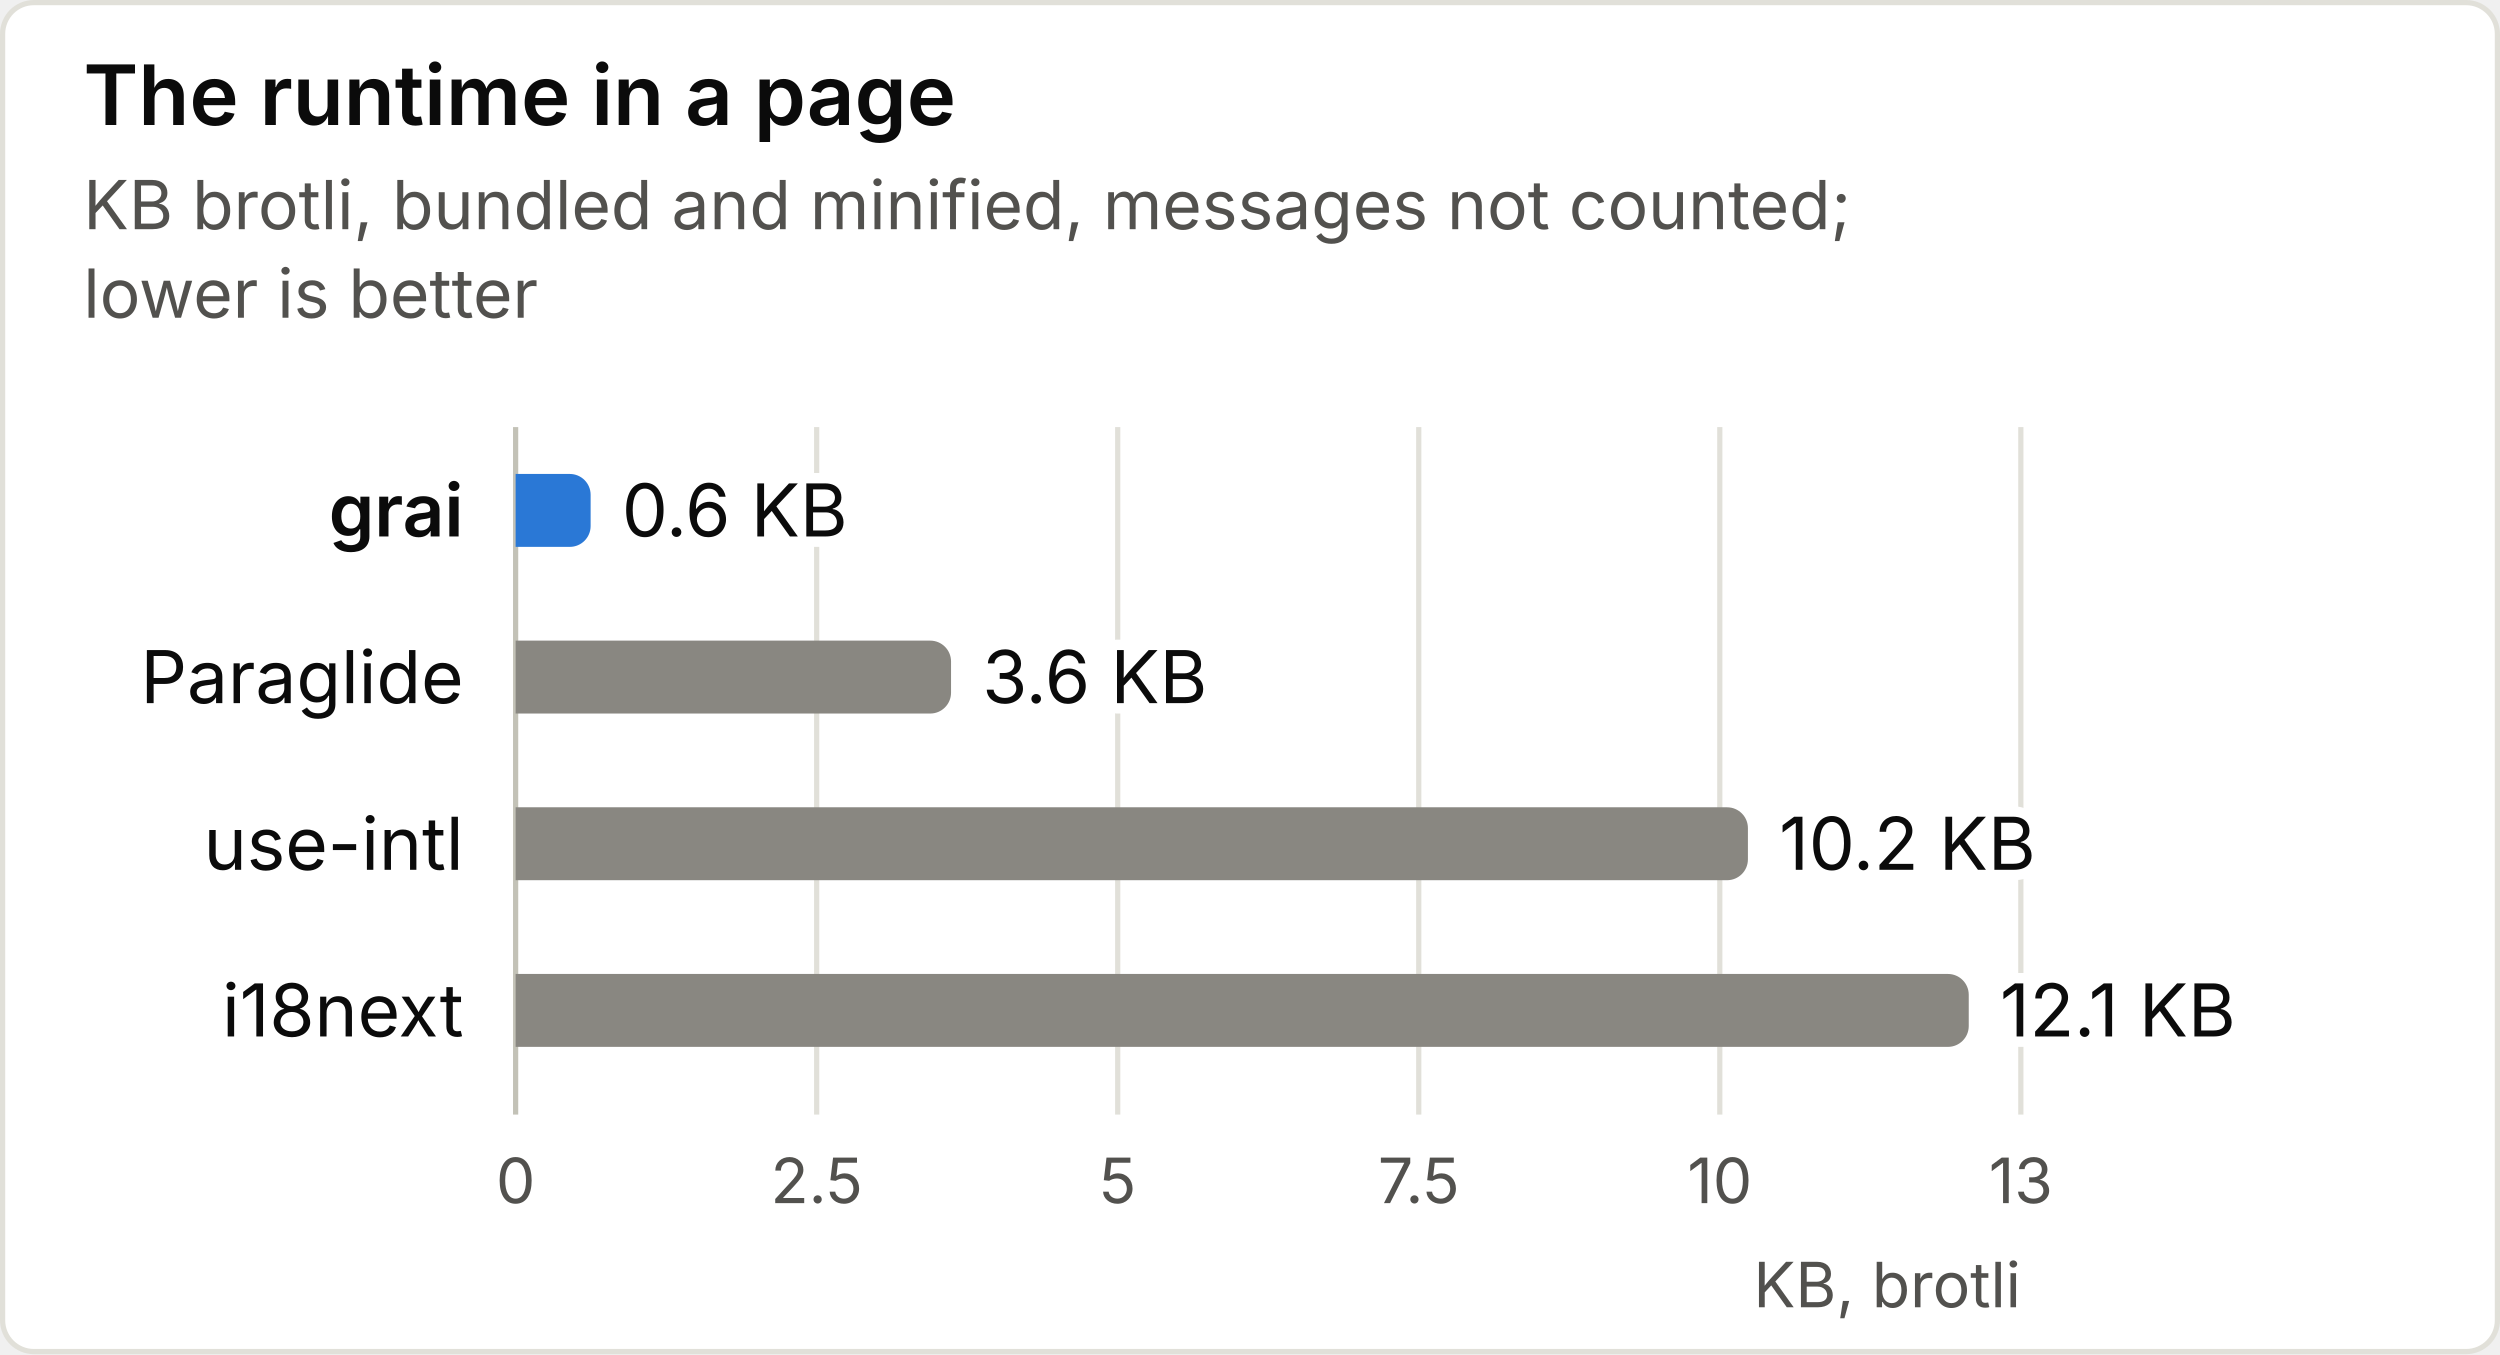
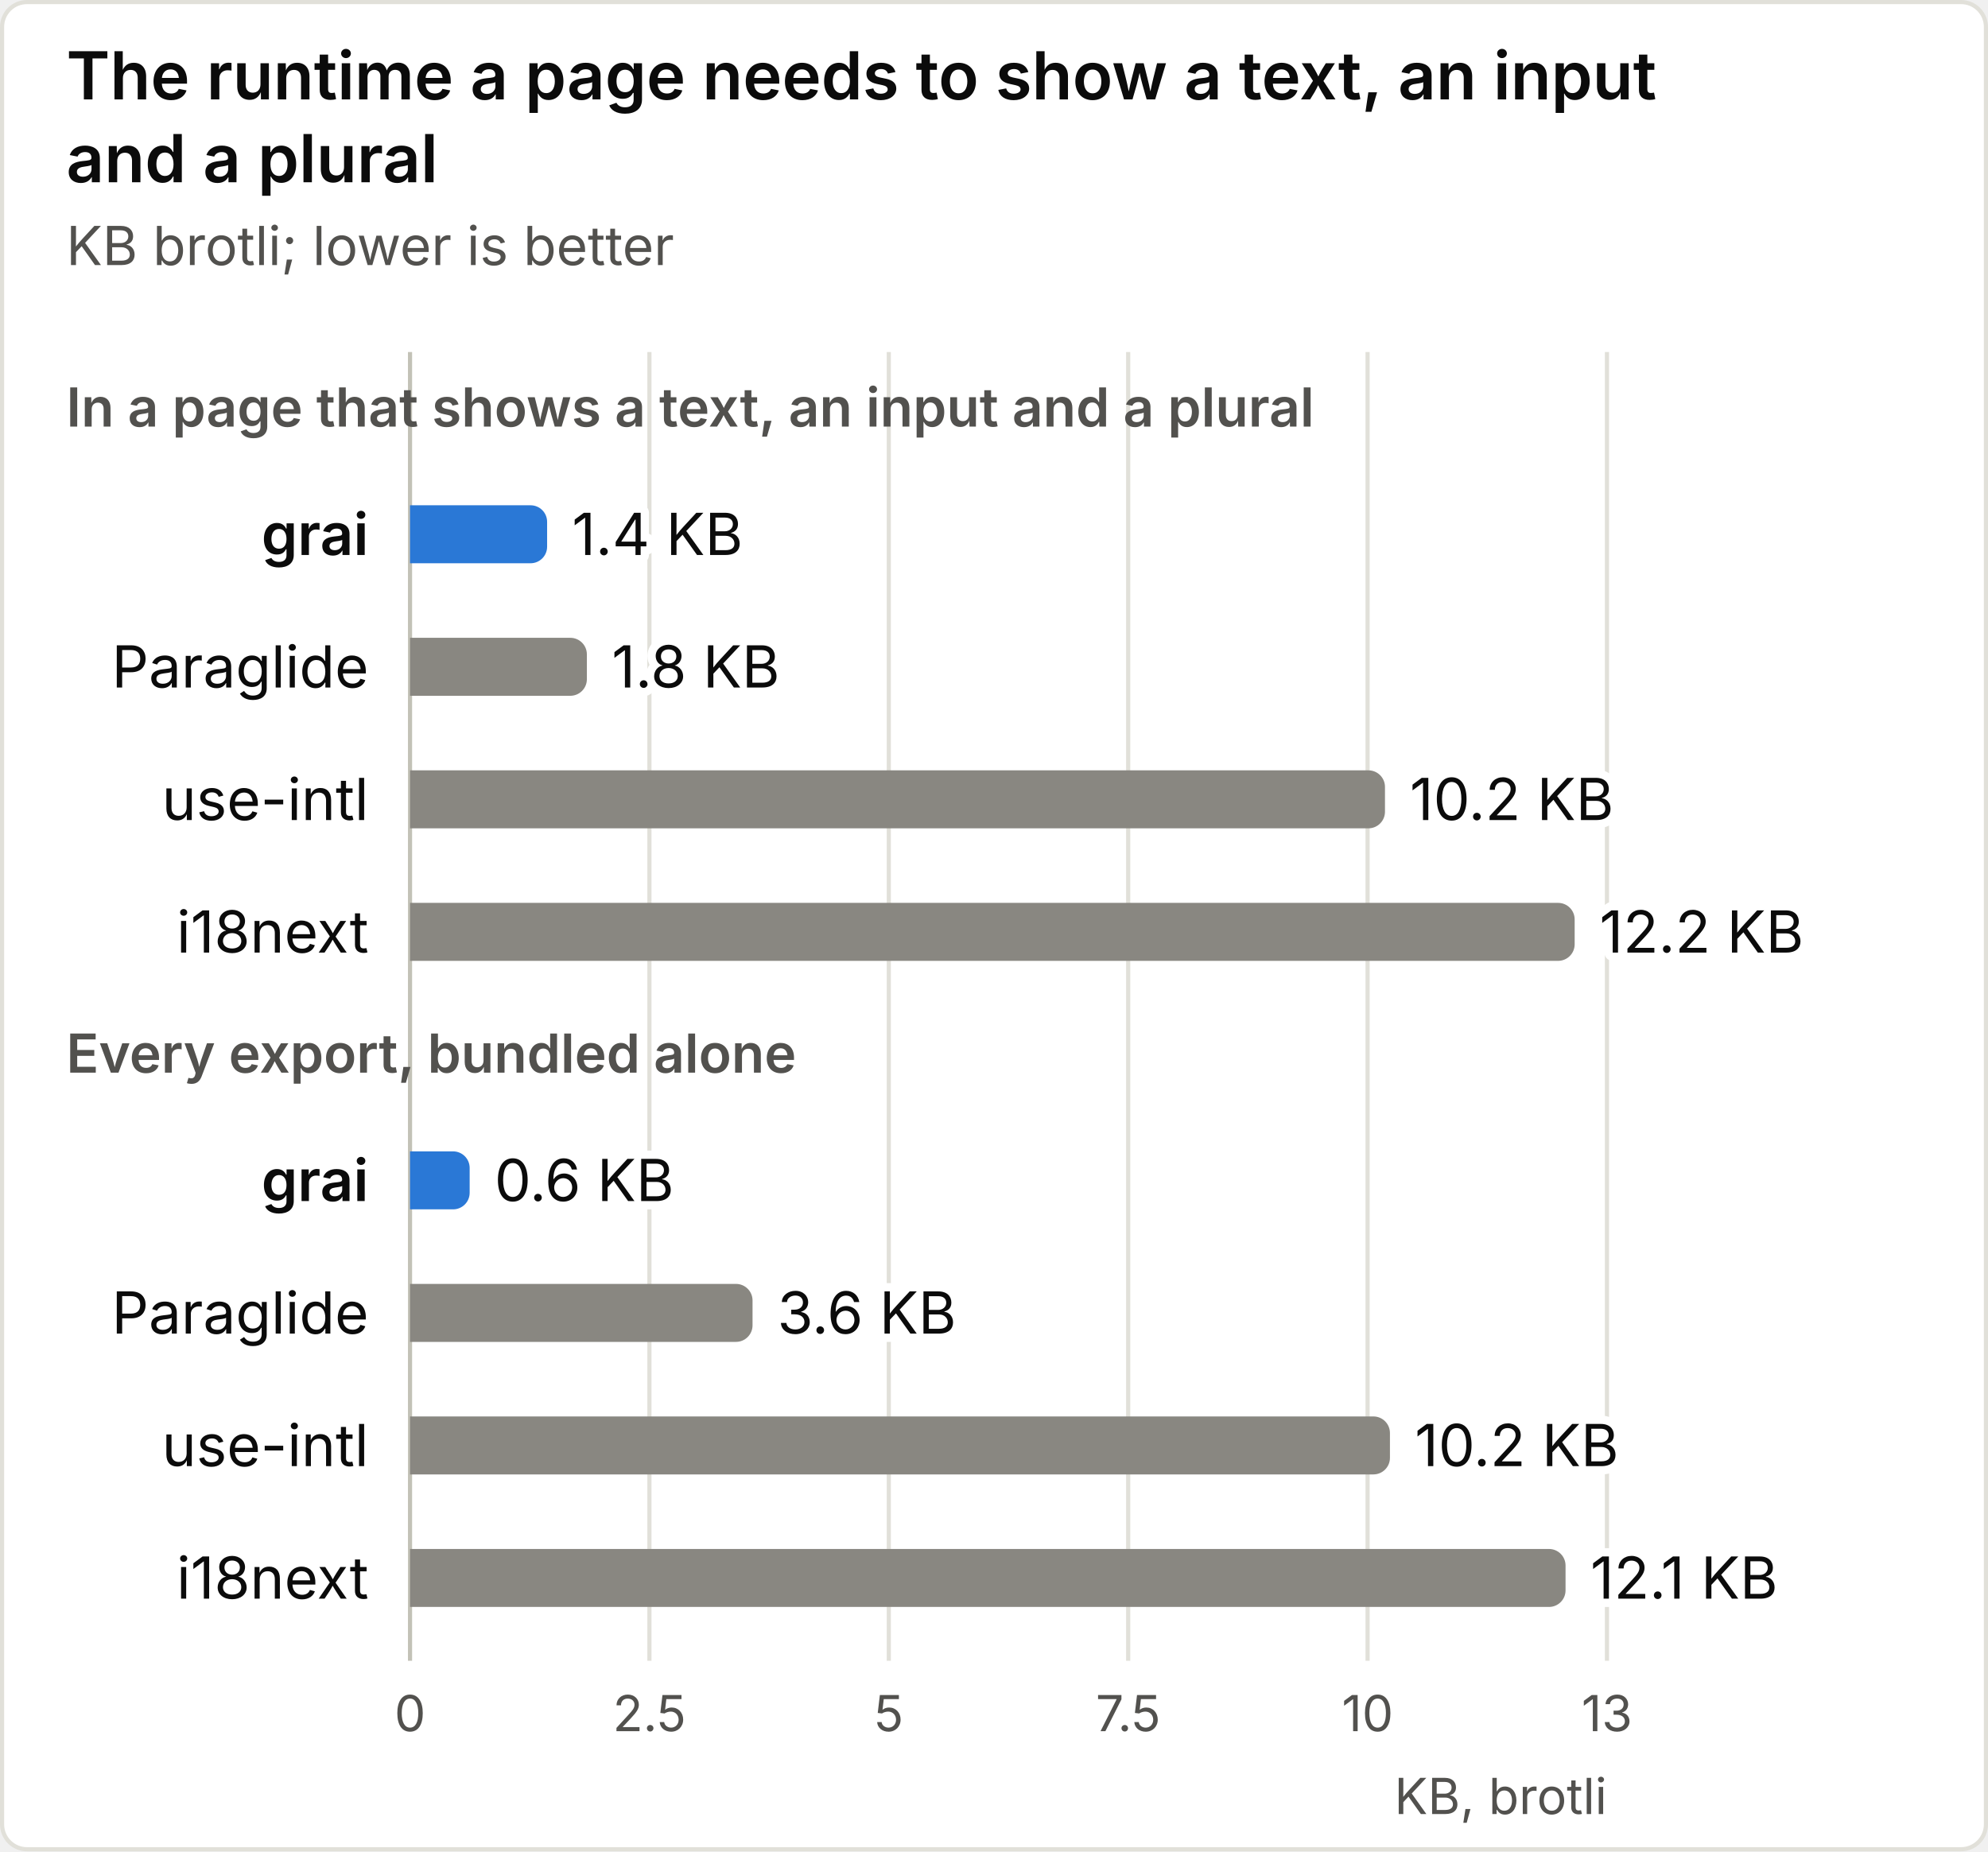
- <svg xmlns="http://www.w3.org/2000/svg" viewBox="0 0 480 260" width="480" height="260" font-family="system-ui, -apple-system, 'Segoe UI', sans-serif">
-   <rect x="0.5" y="0.5" width="479" height="259" rx="6" fill="#ffffff" stroke="#e1e0d9" />
-   <text x="16" y="24" font-size="16" font-weight="600" fill="#0b0b0b">The runtime in a page</text>
-   <text x="16" y="44" font-size="13" fill="#52514e">KB brotli, bundled and minified, messages not counted;</text>
-   <text x="16" y="61" font-size="13" fill="#52514e">lower is better</text>
-   <line x1="99" y1="82" x2="99" y2="214" stroke="#c3c2b7" stroke-width="1" />
-   <text x="99" y="231" font-size="12" text-anchor="middle" fill="#52514e" style="font-variant-numeric: tabular-nums">0</text>
-   <line x1="156.8" y1="82" x2="156.8" y2="214" stroke="#e1e0d9" stroke-width="1" />
-   <text x="156.8" y="231" font-size="12" text-anchor="middle" fill="#52514e" style="font-variant-numeric: tabular-nums">2.5</text>
-   <line x1="214.6" y1="82" x2="214.6" y2="214" stroke="#e1e0d9" stroke-width="1" />
-   <text x="214.6" y="231" font-size="12" text-anchor="middle" fill="#52514e" style="font-variant-numeric: tabular-nums">5</text>
-   <line x1="272.4" y1="82" x2="272.4" y2="214" stroke="#e1e0d9" stroke-width="1" />
-   <text x="272.4" y="231" font-size="12" text-anchor="middle" fill="#52514e" style="font-variant-numeric: tabular-nums">7.5</text>
-   <line x1="330.2" y1="82" x2="330.2" y2="214" stroke="#e1e0d9" stroke-width="1" />
-   <text x="330.2" y="231" font-size="12" text-anchor="middle" fill="#52514e" style="font-variant-numeric: tabular-nums">10</text>
-   <line x1="388" y1="82" x2="388" y2="214" stroke="#e1e0d9" stroke-width="1" />
-   <text x="388" y="231" font-size="12" text-anchor="middle" fill="#52514e" style="font-variant-numeric: tabular-nums">13</text>
-   <text x="89" y="103" font-size="14" text-anchor="end" font-weight="600" fill="#0b0b0b">grai</text>
-   <path d="M99,91H109.4A4,4 0 0 1 113.4,95V101A4,4 0 0 1 109.4,105H99Z" fill="#2a78d6" />
-   <text x="119.4" y="103" font-size="14" fill="#0b0b0b" stroke="#ffffff" stroke-width="4" stroke-linejoin="round" paint-order="stroke" style="font-variant-numeric: tabular-nums">0.6 KB</text>
-   <text x="89" y="135" font-size="14" text-anchor="end" fill="#0b0b0b">Paraglide</text>
-   <path d="M99,123H178.6A4,4 0 0 1 182.6,127V133A4,4 0 0 1 178.6,137H99Z" fill="#898781" />
-   <text x="188.6" y="135" font-size="14" fill="#0b0b0b" stroke="#ffffff" stroke-width="4" stroke-linejoin="round" paint-order="stroke" style="font-variant-numeric: tabular-nums">3.6 KB</text>
-   <text x="89" y="167" font-size="14" text-anchor="end" fill="#0b0b0b">use-intl</text>
-   <path d="M99,155H331.6A4,4 0 0 1 335.6,159V165A4,4 0 0 1 331.6,169H99Z" fill="#898781" />
-   <text x="341.6" y="167" font-size="14" fill="#0b0b0b" stroke="#ffffff" stroke-width="4" stroke-linejoin="round" paint-order="stroke" style="font-variant-numeric: tabular-nums">10.2 KB</text>
-   <text x="89" y="199" font-size="14" text-anchor="end" fill="#0b0b0b">i18next</text>
-   <path d="M99,187H374A4,4 0 0 1 378,191V197A4,4 0 0 1 374,201H99Z" fill="#898781" />
-   <text x="384" y="199" font-size="14" fill="#0b0b0b" stroke="#ffffff" stroke-width="4" stroke-linejoin="round" paint-order="stroke" style="font-variant-numeric: tabular-nums">12.1 KB</text>
-   <text x="388" y="251" font-size="12" text-anchor="end" fill="#52514e">KB, brotli</text>
+ <svg xmlns="http://www.w3.org/2000/svg" viewBox="0 0 480 447" width="480" height="447" font-family="system-ui, -apple-system, 'Segoe UI', sans-serif">
+   <rect x="0.5" y="0.5" width="479" height="446" rx="6" fill="#ffffff" stroke="#e1e0d9" />
+   <text x="16" y="24" font-size="16" font-weight="600" fill="#0b0b0b">The runtime a page needs to show a text, an input</text>
+   <text x="16" y="44" font-size="16" font-weight="600" fill="#0b0b0b">and a plural</text>
+   <text x="16" y="64" font-size="13" fill="#52514e">KB brotli; lower is better</text>
+   <line x1="99" y1="85" x2="99" y2="401" stroke="#c3c2b7" stroke-width="1" />
+   <text x="99" y="418" font-size="12" text-anchor="middle" fill="#52514e" style="font-variant-numeric: tabular-nums">0</text>
+   <line x1="156.8" y1="85" x2="156.8" y2="401" stroke="#e1e0d9" stroke-width="1" />
+   <text x="156.8" y="418" font-size="12" text-anchor="middle" fill="#52514e" style="font-variant-numeric: tabular-nums">2.5</text>
+   <line x1="214.6" y1="85" x2="214.6" y2="401" stroke="#e1e0d9" stroke-width="1" />
+   <text x="214.6" y="418" font-size="12" text-anchor="middle" fill="#52514e" style="font-variant-numeric: tabular-nums">5</text>
+   <line x1="272.4" y1="85" x2="272.4" y2="401" stroke="#e1e0d9" stroke-width="1" />
+   <text x="272.4" y="418" font-size="12" text-anchor="middle" fill="#52514e" style="font-variant-numeric: tabular-nums">7.5</text>
+   <line x1="330.2" y1="85" x2="330.2" y2="401" stroke="#e1e0d9" stroke-width="1" />
+   <text x="330.2" y="418" font-size="12" text-anchor="middle" fill="#52514e" style="font-variant-numeric: tabular-nums">10</text>
+   <line x1="388" y1="85" x2="388" y2="401" stroke="#e1e0d9" stroke-width="1" />
+   <text x="388" y="418" font-size="12" text-anchor="middle" fill="#52514e" style="font-variant-numeric: tabular-nums">13</text>
+   <text x="16" y="103" font-size="13" font-weight="600" fill="#52514e">In a page that shows a text, an input and a plural</text>
+   <text x="89" y="134" font-size="14" text-anchor="end" font-weight="600" fill="#0b0b0b">grai</text>
+   <path d="M99,122H128.1A4,4 0 0 1 132.1,126V132A4,4 0 0 1 128.1,136H99Z" fill="#2a78d6" />
+   <text x="138.1" y="134" font-size="14" fill="#0b0b0b" stroke="#ffffff" stroke-width="4" stroke-linejoin="round" paint-order="stroke" style="font-variant-numeric: tabular-nums">1.4 KB</text>
+   <text x="89" y="166" font-size="14" text-anchor="end" fill="#0b0b0b">Paraglide</text>
+   <path d="M99,154H137.7A4,4 0 0 1 141.7,158V164A4,4 0 0 1 137.7,168H99Z" fill="#898781" />
+   <text x="147.7" y="166" font-size="14" fill="#0b0b0b" stroke="#ffffff" stroke-width="4" stroke-linejoin="round" paint-order="stroke" style="font-variant-numeric: tabular-nums">1.8 KB</text>
+   <text x="89" y="198" font-size="14" text-anchor="end" fill="#0b0b0b">use-intl</text>
+   <path d="M99,186H330.4A4,4 0 0 1 334.4,190V196A4,4 0 0 1 330.4,200H99Z" fill="#898781" />
+   <text x="340.4" y="198" font-size="14" fill="#0b0b0b" stroke="#ffffff" stroke-width="4" stroke-linejoin="round" paint-order="stroke" style="font-variant-numeric: tabular-nums">10.2 KB</text>
+   <text x="89" y="230" font-size="14" text-anchor="end" fill="#0b0b0b">i18next</text>
+   <path d="M99,218H376.2A4,4 0 0 1 380.2,222V228A4,4 0 0 1 376.2,232H99Z" fill="#898781" />
+   <text x="386.2" y="230" font-size="14" fill="#0b0b0b" stroke="#ffffff" stroke-width="4" stroke-linejoin="round" paint-order="stroke" style="font-variant-numeric: tabular-nums">12.2 KB</text>
+   <text x="16" y="259" font-size="13" font-weight="600" fill="#52514e">Every export, bundled alone</text>
+   <text x="89" y="290" font-size="14" text-anchor="end" font-weight="600" fill="#0b0b0b">grai</text>
+   <path d="M99,278H109.4A4,4 0 0 1 113.4,282V288A4,4 0 0 1 109.4,292H99Z" fill="#2a78d6" />
+   <text x="119.4" y="290" font-size="14" fill="#0b0b0b" stroke="#ffffff" stroke-width="4" stroke-linejoin="round" paint-order="stroke" style="font-variant-numeric: tabular-nums">0.6 KB</text>
+   <text x="89" y="322" font-size="14" text-anchor="end" fill="#0b0b0b">Paraglide</text>
+   <path d="M99,310H177.7A4,4 0 0 1 181.7,314V320A4,4 0 0 1 177.7,324H99Z" fill="#898781" />
+   <text x="187.7" y="322" font-size="14" fill="#0b0b0b" stroke="#ffffff" stroke-width="4" stroke-linejoin="round" paint-order="stroke" style="font-variant-numeric: tabular-nums">3.6 KB</text>
+   <text x="89" y="354" font-size="14" text-anchor="end" fill="#0b0b0b">use-intl</text>
+   <path d="M99,342H331.6A4,4 0 0 1 335.6,346V352A4,4 0 0 1 331.6,356H99Z" fill="#898781" />
+   <text x="341.6" y="354" font-size="14" fill="#0b0b0b" stroke="#ffffff" stroke-width="4" stroke-linejoin="round" paint-order="stroke" style="font-variant-numeric: tabular-nums">10.2 KB</text>
+   <text x="89" y="386" font-size="14" text-anchor="end" fill="#0b0b0b">i18next</text>
+   <path d="M99,374H374A4,4 0 0 1 378,378V384A4,4 0 0 1 374,388H99Z" fill="#898781" />
+   <text x="384" y="386" font-size="14" fill="#0b0b0b" stroke="#ffffff" stroke-width="4" stroke-linejoin="round" paint-order="stroke" style="font-variant-numeric: tabular-nums">12.1 KB</text>
+   <text x="388" y="438" font-size="12" text-anchor="end" fill="#52514e">KB, brotli</text>
</svg>
